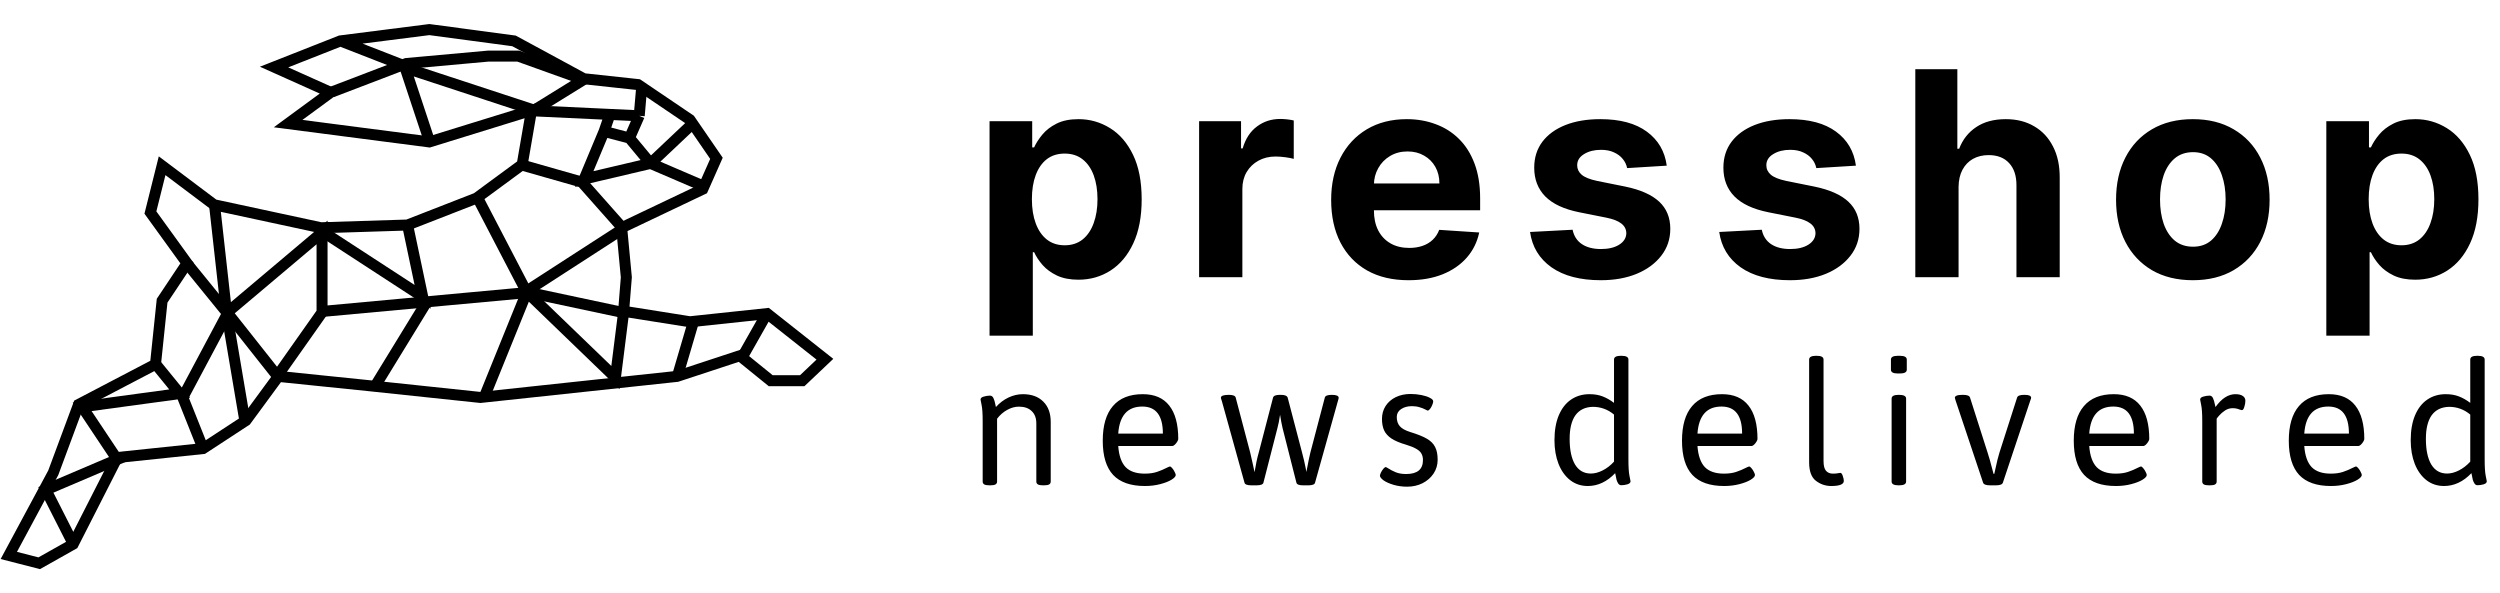
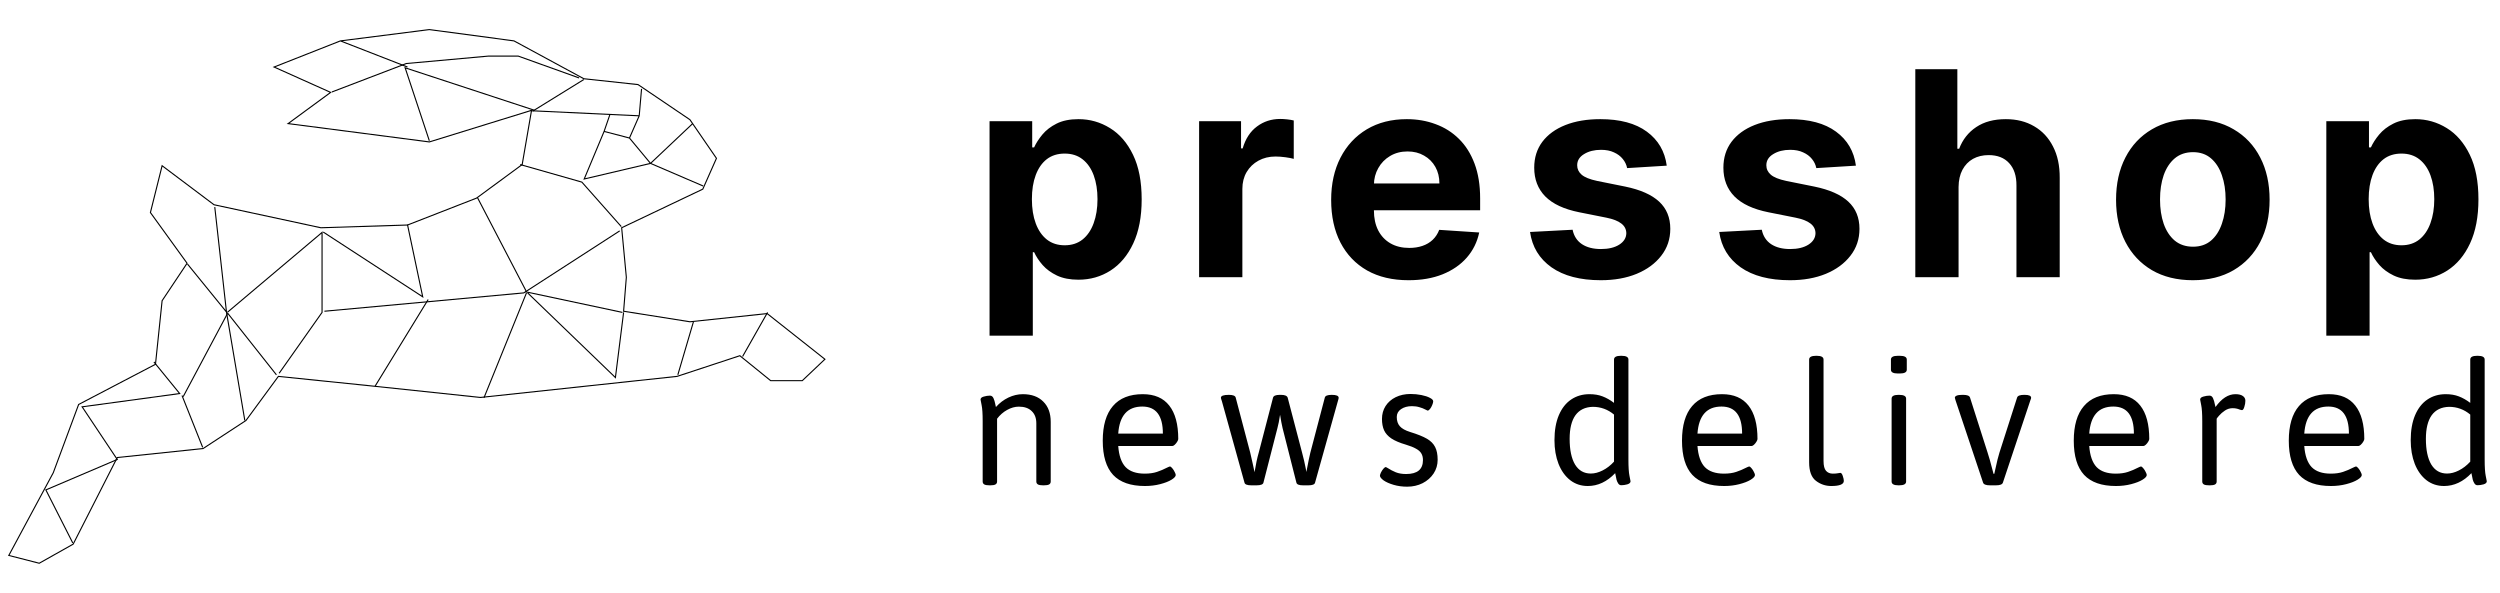
<svg xmlns="http://www.w3.org/2000/svg" width="2273" height="539" viewBox="0 0 2273 539" fill="none">
-   <path d="M66.168 493.661L41.695 445.424L106.602 417.758L74.68 369.876L163.352 357.816L139.942 329.087" stroke="black" stroke-width="10" />
-   <path d="M165.48 359.59L184.278 406.763" stroke="black" stroke-width="10" />
-   <path d="M195.273 188.277L205.914 283.687L170.445 240.061" stroke="black" stroke-width="10" />
-   <path d="M206.978 284.751L251.314 340.792" stroke="black" stroke-width="10" />
-   <path d="M206.978 284.751L166.544 360.654" stroke="black" stroke-width="10" />
-   <path d="M205.914 283.687L222.584 382.29" stroke="black" stroke-width="10" />
-   <path d="M206.624 284.042L292.812 211.332V284.042L253.797 339.373" stroke="black" stroke-width="10" />
-   <path d="M294.94 282.978L476.184 266.308L563.436 209.913" stroke="black" stroke-width="10" />
-   <path d="M477.603 265.244L565.919 284.042" stroke="black" stroke-width="10" />
-   <path d="M433.976 179.41L478.666 265.244" stroke="black" stroke-width="10" />
-   <path d="M370.487 204.238L384.32 269.855L293.875 210.977" stroke="black" stroke-width="10" />
-   <path d="M389.286 272.337L341.049 351.077" stroke="black" stroke-width="10" />
-   <path d="M478.666 266.308L440.006 361.718" stroke="black" stroke-width="10" />
-   <path d="M479.73 266.308L559.534 343.274L566.983 284.042" stroke="black" stroke-width="10" />
-   <path d="M630.472 292.555L616.284 340.792" stroke="black" stroke-width="10" />
-   <path d="M697.861 284.042L675.162 324.121" stroke="black" stroke-width="10" />
-   <path d="M484.341 101.025L530.805 72.295" stroke="black" stroke-width="10" />
-   <path d="M301.679 83.645L369.423 57.753L443.907 51.014H471.218L526.549 70.877" stroke="black" stroke-width="10" />
-   <path d="M309.482 37.182L249.185 60.946L300.615 84L261.954 112.375L390.35 129.045L483.277 100.316L474.765 149.617L433.267 180.12L370.488 204.593L291.748 207.076L194.564 186.149L147.391 150.681L136.75 193.243L170.091 239.352L147.391 273.402L141.361 331.215L71.489 367.748L48.434 429.817L8 505.011L35.665 512.104L66.523 494.725L106.602 415.985L184.633 407.827L223.648 382.29L253.087 342.21L336.083 350.723L436.814 361.363L615.575 342.21L672.679 323.412L700.699 346.112H729.428L750 326.604L697.507 285.106L627.279 292.555L566.983 282.978L569.466 252.12L565.209 207.076L638.984 171.962L651.398 143.942L627.279 108.828L580.106 76.906L530.805 71.586L467.316 37.182L390.35 26.896L309.482 37.182ZM309.482 37.182L370.488 60.946" stroke="black" stroke-width="10" />
-   <path d="M486.115 100.316L368.359 61.655L390.35 127.981" stroke="black" stroke-width="10" />
-   <path d="M472.991 149.617L529.031 165.577L564.854 206.012" stroke="black" stroke-width="10" />
-   <path d="M482.568 100.67L554.569 104.037M581.17 105.281L572.303 125.498M581.17 105.281L554.569 104.037M581.17 105.281L583.298 80.808M572.303 125.498L549.249 119.468M572.303 125.498L591.456 148.553M549.249 119.468L554.569 104.037M549.249 119.468L531.16 162.74L591.456 148.553M591.456 148.553L639.338 169.124M591.456 148.553L629.762 112.375" stroke="black" stroke-width="10" />
+   <path d="M66.168 493.661L41.695 445.424L106.602 417.758L74.68 369.876L163.352 357.816L139.942 329.087" stroke="black" strokeWidth="10" />
+   <path d="M165.48 359.59L184.278 406.763" stroke="black" strokeWidth="10" />
+   <path d="M195.273 188.277L205.914 283.687L170.445 240.061" stroke="black" strokeWidth="10" />
+   <path d="M206.978 284.751L251.314 340.792" stroke="black" strokeWidth="10" />
+   <path d="M206.978 284.751L166.544 360.654" stroke="black" strokeWidth="10" />
+   <path d="M205.914 283.687L222.584 382.29" stroke="black" strokeWidth="10" />
+   <path d="M206.624 284.042L292.812 211.332V284.042L253.797 339.373" stroke="black" strokeWidth="10" />
+   <path d="M294.94 282.978L476.184 266.308L563.436 209.913" stroke="black" strokeWidth="10" />
+   <path d="M477.603 265.244L565.919 284.042" stroke="black" strokeWidth="10" />
+   <path d="M433.976 179.41L478.666 265.244" stroke="black" strokeWidth="10" />
+   <path d="M370.487 204.238L384.32 269.855L293.875 210.977" stroke="black" strokeWidth="10" />
+   <path d="M389.286 272.337L341.049 351.077" stroke="black" strokeWidth="10" />
+   <path d="M478.666 266.308L440.006 361.718" stroke="black" strokeWidth="10" />
+   <path d="M479.73 266.308L559.534 343.274L566.983 284.042" stroke="black" strokeWidth="10" />
+   <path d="M630.472 292.555L616.284 340.792" stroke="black" strokeWidth="10" />
+   <path d="M697.861 284.042L675.162 324.121" stroke="black" strokeWidth="10" />
+   <path d="M484.341 101.025L530.805 72.295" stroke="black" strokeWidth="10" />
+   <path d="M301.679 83.645L369.423 57.753L443.907 51.014H471.218L526.549 70.877" stroke="black" strokeWidth="10" />
+   <path d="M309.482 37.182L249.185 60.946L300.615 84L261.954 112.375L390.35 129.045L483.277 100.316L474.765 149.617L433.267 180.12L370.488 204.593L291.748 207.076L194.564 186.149L147.391 150.681L136.75 193.243L170.091 239.352L147.391 273.402L141.361 331.215L71.489 367.748L48.434 429.817L8 505.011L35.665 512.104L66.523 494.725L106.602 415.985L184.633 407.827L223.648 382.29L253.087 342.21L336.083 350.723L436.814 361.363L615.575 342.21L672.679 323.412L700.699 346.112H729.428L750 326.604L697.507 285.106L627.279 292.555L566.983 282.978L569.466 252.12L565.209 207.076L638.984 171.962L651.398 143.942L627.279 108.828L580.106 76.906L530.805 71.586L467.316 37.182L390.35 26.896L309.482 37.182ZM309.482 37.182L370.488 60.946" stroke="black" strokeWidth="10" />
+   <path d="M486.115 100.316L368.359 61.655L390.35 127.981" stroke="black" strokeWidth="10" />
+   <path d="M472.991 149.617L529.031 165.577L564.854 206.012" stroke="black" strokeWidth="10" />
+   <path d="M482.568 100.67L554.569 104.037M581.17 105.281L572.303 125.498M581.17 105.281L554.569 104.037M581.17 105.281L583.298 80.808M572.303 125.498L549.249 119.468M572.303 125.498L591.456 148.553M549.249 119.468L554.569 104.037M549.249 119.468L531.16 162.74L591.456 148.553M591.456 148.553L639.338 169.124M591.456 148.553L629.762 112.375" stroke="black" strokeWidth="10" />
  <path d="M899.696 305.182V110.182H938.474V134.003H940.229C941.952 130.187 944.445 126.309 947.707 122.369C951.031 118.368 955.34 115.045 960.634 112.398C965.989 109.689 972.636 108.335 980.577 108.335C990.918 108.335 1000.46 111.044 1009.2 116.46C1017.94 121.815 1024.93 129.91 1030.16 140.743C1035.39 151.515 1038.01 165.026 1038.01 181.276C1038.01 197.095 1035.45 210.452 1030.34 221.347C1025.29 232.18 1018.4 240.397 1009.66 245.999C1000.98 251.538 991.256 254.308 980.484 254.308C972.852 254.308 966.358 253.046 961.003 250.523C955.709 247.999 951.37 244.829 947.984 241.013C944.599 237.135 942.014 233.226 940.229 229.287H939.028V305.182H899.696ZM938.197 181.091C938.197 189.524 939.367 196.879 941.706 203.158C944.045 209.436 947.43 214.33 951.862 217.838C956.294 221.285 961.68 223.009 968.02 223.009C974.421 223.009 979.838 221.254 984.27 217.746C988.702 214.176 992.056 209.251 994.334 202.973C996.673 196.633 997.842 189.339 997.842 181.091C997.842 172.904 996.704 165.703 994.426 159.486C992.149 153.269 988.794 148.406 984.362 144.898C979.93 141.389 974.483 139.635 968.02 139.635C961.618 139.635 956.202 141.328 951.77 144.713C947.4 148.098 944.045 152.9 941.706 159.116C939.367 165.333 938.197 172.658 938.197 181.091ZM1090.23 252V110.182H1128.36V134.926H1129.84C1132.42 126.124 1136.76 119.476 1142.86 114.983C1148.95 110.428 1155.97 108.151 1163.91 108.151C1165.88 108.151 1168 108.274 1170.28 108.52C1172.55 108.766 1174.55 109.105 1176.28 109.536V144.436C1174.43 143.882 1171.88 143.39 1168.62 142.959C1165.35 142.528 1162.37 142.312 1159.66 142.312C1153.87 142.312 1148.7 143.574 1144.15 146.098C1139.65 148.56 1136.08 152.007 1133.44 156.439C1130.85 160.871 1129.56 165.98 1129.56 171.766V252H1090.23ZM1280.64 254.77C1266.06 254.77 1253.5 251.815 1242.97 245.906C1232.51 239.936 1224.45 231.503 1218.78 220.608C1213.12 209.652 1210.29 196.695 1210.29 181.737C1210.29 167.149 1213.12 154.346 1218.78 143.328C1224.45 132.31 1232.42 123.723 1242.7 117.568C1253.04 111.413 1265.16 108.335 1279.07 108.335C1288.43 108.335 1297.14 109.843 1305.2 112.859C1313.33 115.814 1320.41 120.277 1326.44 126.247C1332.53 132.218 1337.27 139.727 1340.66 148.776C1344.04 157.762 1345.74 168.288 1345.74 180.352V191.155H1225.98V166.78H1308.71C1308.71 161.117 1307.48 156.1 1305.02 151.73C1302.56 147.36 1299.14 143.944 1294.77 141.482C1290.46 138.958 1285.44 137.696 1279.72 137.696C1273.75 137.696 1268.46 139.081 1263.84 141.851C1259.28 144.559 1255.71 148.222 1253.13 152.838C1250.54 157.393 1249.22 162.471 1249.16 168.072V191.247C1249.16 198.264 1250.45 204.327 1253.04 209.436C1255.68 214.545 1259.41 218.484 1264.21 221.254C1269.01 224.024 1274.7 225.409 1281.29 225.409C1285.66 225.409 1289.66 224.794 1293.29 223.562C1296.92 222.331 1300.03 220.485 1302.62 218.023C1305.2 215.561 1307.17 212.545 1308.53 208.974L1344.9 211.375C1343.06 220.116 1339.27 227.748 1333.55 234.273C1327.89 240.736 1320.56 245.783 1311.57 249.415C1302.65 252.985 1292.34 254.77 1280.64 254.77ZM1515.4 150.622L1479.39 152.838C1478.78 149.76 1477.45 146.991 1475.42 144.528C1473.39 142.005 1470.71 140.004 1467.39 138.527C1464.13 136.988 1460.22 136.219 1455.66 136.219C1449.57 136.219 1444.43 137.511 1440.24 140.097C1436.06 142.62 1433.97 146.006 1433.97 150.253C1433.97 153.638 1435.32 156.5 1438.03 158.839C1440.74 161.179 1445.38 163.056 1451.97 164.472L1477.64 169.642C1491.43 172.473 1501.7 177.028 1508.48 183.307C1515.25 189.585 1518.63 197.833 1518.63 208.051C1518.63 217.346 1515.89 225.501 1510.41 232.518C1505 239.536 1497.55 245.014 1488.07 248.953C1478.65 252.831 1467.79 254.77 1455.48 254.77C1436.7 254.77 1421.75 250.861 1410.61 243.044C1399.53 235.165 1393.03 224.455 1391.12 210.913L1429.81 208.882C1430.98 214.607 1433.81 218.977 1438.31 221.993C1442.8 224.947 1448.55 226.425 1455.57 226.425C1462.46 226.425 1468 225.101 1472.19 222.455C1476.44 219.746 1478.59 216.268 1478.65 212.021C1478.59 208.451 1477.08 205.527 1474.13 203.25C1471.17 200.911 1466.62 199.126 1460.46 197.895L1435.9 193.001C1422.06 190.232 1411.74 185.43 1404.97 178.598C1398.26 171.766 1394.91 163.056 1394.91 152.469C1394.91 143.359 1397.37 135.511 1402.3 128.925C1407.28 122.339 1414.27 117.26 1423.26 113.69C1432.3 110.12 1442.89 108.335 1455.02 108.335C1472.93 108.335 1487.02 112.121 1497.3 119.692C1507.64 127.263 1513.68 137.573 1515.4 150.622ZM1687.4 150.622L1651.39 152.838C1650.77 149.76 1649.45 146.991 1647.42 144.528C1645.39 142.005 1642.71 140.004 1639.38 138.527C1636.12 136.988 1632.21 136.219 1627.66 136.219C1621.57 136.219 1616.43 137.511 1612.24 140.097C1608.05 142.62 1605.96 146.006 1605.96 150.253C1605.96 153.638 1607.32 156.5 1610.02 158.839C1612.73 161.179 1617.38 163.056 1623.97 164.472L1649.63 169.642C1663.42 172.473 1673.7 177.028 1680.47 183.307C1687.24 189.585 1690.63 197.833 1690.63 208.051C1690.63 217.346 1687.89 225.501 1682.41 232.518C1676.99 239.536 1669.55 245.014 1660.07 248.953C1650.65 252.831 1639.79 254.77 1627.47 254.77C1608.7 254.77 1593.74 250.861 1582.6 243.044C1571.52 235.165 1565.03 224.455 1563.12 210.913L1601.81 208.882C1602.98 214.607 1605.81 218.977 1610.3 221.993C1614.79 224.947 1620.55 226.425 1627.57 226.425C1634.46 226.425 1640 225.101 1644.19 222.455C1648.43 219.746 1650.59 216.268 1650.65 212.021C1650.59 208.451 1649.08 205.527 1646.12 203.25C1643.17 200.911 1638.62 199.126 1632.46 197.895L1607.9 193.001C1594.05 190.232 1583.74 185.43 1576.97 178.598C1570.26 171.766 1566.91 163.056 1566.91 152.469C1566.91 143.359 1569.37 135.511 1574.29 128.925C1579.28 122.339 1586.26 117.26 1595.25 113.69C1604.3 110.12 1614.89 108.335 1627.01 108.335C1644.92 108.335 1659.02 112.121 1669.3 119.692C1679.64 127.263 1685.67 137.573 1687.4 150.622ZM1780.73 170.011V252H1741.4V62.909H1779.62V135.203H1781.28C1784.48 126.832 1789.65 120.277 1796.79 115.537C1803.93 110.736 1812.89 108.335 1823.66 108.335C1833.51 108.335 1842.1 110.49 1849.42 114.798C1856.81 119.045 1862.53 125.17 1866.59 133.172C1870.72 141.112 1872.75 150.622 1872.69 161.702V252H1833.36V168.719C1833.42 159.978 1831.2 153.177 1826.71 148.314C1822.28 143.451 1816.06 141.02 1808.06 141.02C1802.7 141.02 1797.96 142.159 1793.84 144.436C1789.78 146.714 1786.58 150.037 1784.24 154.408C1781.96 158.716 1780.79 163.918 1780.73 170.011ZM1993.72 254.77C1979.38 254.77 1966.97 251.723 1956.51 245.629C1946.11 239.474 1938.07 230.918 1932.41 219.962C1926.75 208.944 1923.92 196.171 1923.92 181.645C1923.92 166.995 1926.75 154.192 1932.41 143.236C1938.07 132.218 1946.11 123.662 1956.51 117.568C1966.97 111.413 1979.38 108.335 1993.72 108.335C2008.06 108.335 2020.43 111.413 2030.83 117.568C2041.3 123.662 2049.36 132.218 2055.02 143.236C2060.69 154.192 2063.52 166.995 2063.52 181.645C2063.52 196.171 2060.69 208.944 2055.02 219.962C2049.36 230.918 2041.3 239.474 2030.83 245.629C2020.43 251.723 2008.06 254.77 1993.72 254.77ZM1993.9 224.301C2000.43 224.301 2005.87 222.455 2010.25 218.761C2014.62 215.007 2017.91 209.898 2020.12 203.435C2022.4 196.972 2023.54 189.616 2023.54 181.368C2023.54 173.12 2022.4 165.764 2020.12 159.301C2017.91 152.838 2014.62 147.729 2010.25 143.974C2005.87 140.22 2000.43 138.342 1993.9 138.342C1987.32 138.342 1981.78 140.22 1977.28 143.974C1972.85 147.729 1969.5 152.838 1967.22 159.301C1965 165.764 1963.9 173.12 1963.9 181.368C1963.9 189.616 1965 196.972 1967.22 203.435C1969.5 209.898 1972.85 215.007 1977.28 218.761C1981.78 222.455 1987.32 224.301 1993.9 224.301ZM2115.09 305.182V110.182H2153.87V134.003H2155.63C2157.35 130.187 2159.84 126.309 2163.11 122.369C2166.43 118.368 2170.74 115.045 2176.03 112.398C2181.39 109.689 2188.03 108.335 2195.98 108.335C2206.32 108.335 2215.86 111.044 2224.6 116.46C2233.34 121.815 2240.32 129.91 2245.56 140.743C2250.79 151.515 2253.4 165.026 2253.4 181.276C2253.4 197.095 2250.85 210.452 2245.74 221.347C2240.69 232.18 2233.8 240.397 2225.06 245.999C2216.38 251.538 2206.65 254.308 2195.88 254.308C2188.25 254.308 2181.76 253.046 2176.4 250.523C2171.11 247.999 2166.77 244.829 2163.38 241.013C2160 237.135 2157.41 233.226 2155.63 229.287H2154.43V305.182H2115.09ZM2153.6 181.091C2153.6 189.524 2154.77 196.879 2157.1 203.158C2159.44 209.436 2162.83 214.33 2167.26 217.838C2171.69 221.285 2177.08 223.009 2183.42 223.009C2189.82 223.009 2195.24 221.254 2199.67 217.746C2204.1 214.176 2207.45 209.251 2209.73 202.973C2212.07 196.633 2213.24 189.339 2213.24 181.091C2213.24 172.904 2212.1 165.703 2209.82 159.486C2207.55 153.269 2204.19 148.406 2199.76 144.898C2195.33 141.389 2189.88 139.635 2183.42 139.635C2177.02 139.635 2171.6 141.328 2167.17 144.713C2162.8 148.098 2159.44 152.9 2157.1 159.116C2154.77 165.333 2153.6 172.658 2153.6 181.091Z" fill="black" />
  <path d="M899.775 441.264C897.549 441.264 895.938 441 894.941 440.473C893.945 439.887 893.447 439.008 893.447 437.836V382.992C893.447 376.195 893.125 371.303 892.48 368.314C891.836 365.268 891.514 363.598 891.514 363.305C891.514 362.016 892.48 361.107 894.414 360.58C896.406 359.994 898.281 359.701 900.039 359.701C901.504 359.701 902.588 360.492 903.291 362.074C903.994 363.656 904.492 365.268 904.785 366.908C905.137 368.549 905.371 369.604 905.488 370.072C908.77 366.381 912.549 363.51 916.826 361.459C921.162 359.408 925.527 358.383 929.922 358.383C937.891 358.383 944.102 360.639 948.555 365.15C953.066 369.604 955.322 375.756 955.322 383.607V437.836C955.322 439.008 954.824 439.887 953.828 440.473C952.832 441 951.25 441.264 949.082 441.264H948.379C946.27 441.264 944.717 441 943.721 440.473C942.725 439.887 942.227 439.008 942.227 437.836V384.926C942.227 380.121 940.82 376.4 938.008 373.764C935.254 371.068 931.357 369.721 926.318 369.721C922.803 369.721 919.258 370.717 915.684 372.709C912.168 374.643 909.121 377.309 906.543 380.707V437.836C906.543 439.008 906.045 439.887 905.049 440.473C904.053 441 902.5 441.264 900.391 441.264H899.775ZM1040.95 441.879C1028 441.879 1018.36 438.51 1012.03 431.771C1005.76 424.975 1002.62 414.604 1002.62 400.658C1002.62 386.83 1005.7 376.342 1011.85 369.193C1018.01 361.986 1027.06 358.383 1039.01 358.383C1049.68 358.383 1057.7 361.84 1063.09 368.754C1068.54 375.668 1071.27 385.805 1071.27 399.164C1071.27 399.75 1070.95 400.57 1070.3 401.625C1069.71 402.621 1068.98 403.529 1068.1 404.35C1067.28 405.111 1066.58 405.492 1065.99 405.492H1016.69C1017.33 414.223 1019.56 420.609 1023.37 424.652C1027.23 428.637 1033.04 430.629 1040.77 430.629C1045.11 430.629 1048.83 430.102 1051.93 429.047C1055.1 427.992 1058.14 426.703 1061.07 425.18C1061.37 425.062 1061.8 424.857 1062.39 424.564C1062.98 424.271 1063.39 424.125 1063.62 424.125C1064.27 424.125 1065 424.652 1065.82 425.707C1066.7 426.703 1067.43 427.846 1068.02 429.135C1068.66 430.365 1068.98 431.273 1068.98 431.859C1068.98 433.148 1067.69 434.584 1065.12 436.166C1062.54 437.748 1059.08 439.096 1054.74 440.209C1050.47 441.322 1045.87 441.879 1040.95 441.879ZM1057.29 394.242C1057.29 377.836 1051.05 369.633 1038.57 369.633C1025.15 369.633 1017.86 377.836 1016.69 394.242H1057.29ZM1137.73 441.264C1133.92 441.264 1131.84 440.443 1131.49 438.803L1110.92 364.711C1110.34 363.07 1110.04 362.045 1110.04 361.635C1110.04 359.877 1112.45 358.998 1117.25 358.998C1121 358.998 1123.08 359.818 1123.49 361.459L1136.68 411.469C1136.91 412.289 1137.67 415.629 1138.96 421.488C1139.25 423.07 1139.81 425.678 1140.63 429.311C1141.8 422.104 1143.09 416.098 1144.5 411.293L1157.42 361.635C1157.83 359.877 1159.88 358.998 1163.57 358.998H1164.62C1168.2 358.998 1170.25 359.877 1170.78 361.635L1183.79 411.293C1185.19 416.449 1186.36 421.518 1187.3 426.498C1187.36 426.85 1187.51 427.729 1187.74 429.135C1189.38 420.463 1190.58 414.633 1191.34 411.645L1204.53 361.459C1204.94 359.818 1207.05 358.998 1210.86 358.998C1215.02 358.998 1217.1 359.877 1217.1 361.635C1217.1 362.279 1216.95 362.982 1216.66 363.744L1195.65 438.803C1195.3 440.443 1193.25 441.264 1189.5 441.264H1184.75C1181.06 441.264 1179.04 440.443 1178.69 438.803L1166.12 389.232C1165.36 386.01 1164.6 381.967 1163.83 377.104C1163.07 382.201 1162.28 386.215 1161.46 389.145L1148.72 438.803C1148.37 440.443 1146.26 441.264 1142.39 441.264H1137.73ZM1279.43 442.494C1275.03 442.494 1270.93 441.938 1267.12 440.824C1263.31 439.711 1260.27 438.363 1257.98 436.781C1255.76 435.141 1254.64 433.705 1254.64 432.475C1254.64 431.889 1254.94 430.951 1255.52 429.662C1256.17 428.373 1256.9 427.23 1257.72 426.234C1258.6 425.18 1259.39 424.652 1260.09 424.652C1260.27 424.652 1260.79 424.945 1261.67 425.531C1264.02 427.055 1266.48 428.344 1269.06 429.398C1271.69 430.453 1274.83 430.98 1278.46 430.98C1288.66 430.98 1293.75 426.762 1293.75 418.324C1293.75 415.922 1293.26 413.9 1292.26 412.26C1291.32 410.619 1289.71 409.184 1287.43 407.953C1285.2 406.664 1282.12 405.434 1278.2 404.262C1272.57 402.621 1268.18 400.746 1265.01 398.637C1261.91 396.527 1259.71 394.066 1258.42 391.254C1257.13 388.383 1256.49 384.926 1256.49 380.883C1256.49 376.547 1257.57 372.65 1259.74 369.193C1261.97 365.736 1265.04 363.041 1268.97 361.107C1272.95 359.174 1277.44 358.207 1282.42 358.207C1285.87 358.207 1289.18 358.529 1292.35 359.174C1295.57 359.818 1298.15 360.668 1300.08 361.723C1302.07 362.719 1303.07 363.773 1303.07 364.887C1303.07 365.707 1302.78 366.82 1302.19 368.227C1301.66 369.574 1300.99 370.775 1300.17 371.83C1299.35 372.826 1298.62 373.324 1297.97 373.324C1297.86 373.324 1297.12 372.973 1295.78 372.27C1294.43 371.508 1292.7 370.834 1290.59 370.248C1288.54 369.604 1286.25 369.281 1283.73 369.281C1279.75 369.281 1276.44 370.189 1273.8 372.006C1271.22 373.764 1269.94 376.137 1269.94 379.125C1269.94 382.641 1270.87 385.453 1272.75 387.562C1274.62 389.672 1277.73 391.4 1282.06 392.748C1288.74 394.799 1293.84 396.85 1297.36 398.9C1300.87 400.951 1303.36 403.471 1304.83 406.459C1306.35 409.389 1307.11 413.256 1307.11 418.061C1307.11 422.631 1305.88 426.791 1303.42 430.541C1300.96 434.232 1297.62 437.162 1293.4 439.33C1289.18 441.439 1284.53 442.494 1279.43 442.494ZM1443.64 441.879C1437.55 441.879 1432.22 440.121 1427.65 436.605C1423.08 433.031 1419.53 428.08 1417.01 421.752C1414.55 415.424 1413.32 408.246 1413.32 400.219C1413.32 391.371 1414.64 383.812 1417.28 377.543C1419.97 371.215 1423.72 366.439 1428.53 363.217C1433.33 359.994 1438.87 358.383 1445.14 358.383C1449.65 358.383 1453.63 359.057 1457.09 360.404C1460.61 361.752 1464.06 363.715 1467.46 366.293V326.918C1467.46 324.633 1469.51 323.49 1473.61 323.49H1474.32C1478.48 323.49 1480.56 324.633 1480.56 326.918V417.885C1480.56 424.682 1480.88 429.604 1481.52 432.65C1482.17 435.639 1482.49 437.279 1482.49 437.572C1482.49 438.861 1481.49 439.799 1479.5 440.385C1477.57 440.912 1475.75 441.176 1474.05 441.176C1472.88 441.176 1471.94 440.619 1471.24 439.506C1470.54 438.393 1470.04 437.279 1469.75 436.166C1469.51 434.994 1469.1 433.002 1468.52 430.189C1461.07 437.982 1452.78 441.879 1443.64 441.879ZM1446.37 430.541C1449.82 430.541 1453.4 429.604 1457.09 427.729C1460.84 425.854 1464.3 423.188 1467.46 419.73V376.928C1461.84 372.24 1455.42 369.896 1448.21 369.896C1441.24 370.072 1435.97 372.621 1432.39 377.543C1428.88 382.465 1427.12 389.613 1427.12 398.988C1427.12 409.066 1428.76 416.859 1432.04 422.367C1435.38 427.816 1440.16 430.541 1446.37 430.541ZM1567.59 441.879C1554.64 441.879 1545 438.51 1538.67 431.771C1532.4 424.975 1529.27 414.604 1529.27 400.658C1529.27 386.83 1532.34 376.342 1538.49 369.193C1544.65 361.986 1553.7 358.383 1565.65 358.383C1576.32 358.383 1584.34 361.84 1589.73 368.754C1595.18 375.668 1597.91 385.805 1597.91 399.164C1597.91 399.75 1597.59 400.57 1596.94 401.625C1596.36 402.621 1595.62 403.529 1594.74 404.35C1593.92 405.111 1593.22 405.492 1592.63 405.492H1543.33C1543.97 414.223 1546.2 420.609 1550.01 424.652C1553.88 428.637 1559.68 430.629 1567.41 430.629C1571.75 430.629 1575.47 430.102 1578.57 429.047C1581.74 427.992 1584.78 426.703 1587.71 425.18C1588.01 425.062 1588.45 424.857 1589.03 424.564C1589.62 424.271 1590.03 424.125 1590.26 424.125C1590.91 424.125 1591.64 424.652 1592.46 425.707C1593.34 426.703 1594.07 427.846 1594.66 429.135C1595.3 430.365 1595.62 431.273 1595.62 431.859C1595.62 433.148 1594.33 434.584 1591.76 436.166C1589.18 437.748 1585.72 439.096 1581.38 440.209C1577.11 441.322 1572.51 441.879 1567.59 441.879ZM1583.93 394.242C1583.93 377.836 1577.69 369.633 1565.21 369.633C1551.79 369.633 1544.5 377.836 1543.33 394.242H1583.93ZM1664.99 441.879C1659.77 441.879 1655.11 440.297 1651.01 437.133C1646.91 433.969 1644.86 428.373 1644.86 420.346V326.918C1644.86 324.633 1646.94 323.49 1651.1 323.49H1651.8C1655.9 323.49 1657.96 324.633 1657.96 326.918V419.115C1657.96 423.393 1658.72 426.381 1660.24 428.08C1661.76 429.779 1663.81 430.629 1666.39 430.629C1668.33 430.629 1669.85 430.512 1670.96 430.277C1672.08 430.043 1672.81 429.926 1673.16 429.926C1674.1 429.926 1674.86 430.863 1675.45 432.738C1676.09 434.613 1676.41 436.107 1676.41 437.221C1676.41 440.326 1672.6 441.879 1664.99 441.879ZM1725.47 339.574C1721.31 339.574 1719.23 338.432 1719.23 336.146V326.918C1719.23 324.633 1721.31 323.49 1725.47 323.49H1727.32C1731.54 323.49 1733.65 324.633 1733.65 326.918V336.146C1733.65 338.432 1731.54 339.574 1727.32 339.574H1725.47ZM1726.09 441.264C1721.93 441.264 1719.85 440.121 1719.85 437.836V362.426C1719.85 360.141 1721.93 358.998 1726.09 358.998H1726.7C1730.92 358.998 1733.03 360.141 1733.03 362.426V437.836C1733.03 440.121 1730.92 441.264 1726.7 441.264H1726.09ZM1809.34 441.264C1805.65 441.264 1803.54 440.443 1803.01 438.803L1777.87 363.656C1777.52 362.602 1777.35 361.928 1777.35 361.635C1777.35 360.814 1777.9 360.17 1779.02 359.701C1780.13 359.232 1781.83 358.998 1784.11 358.998H1784.9C1788.54 358.998 1790.62 359.818 1791.14 361.459L1807.05 411.293C1808.34 415.16 1809.84 420.434 1811.54 427.113L1812.5 430.805H1813.21L1814.26 426.146C1815.55 419.994 1816.75 415.16 1817.86 411.645L1833.95 361.459C1834.47 359.818 1836.61 358.998 1840.36 358.998H1840.8C1844.73 358.998 1846.69 359.877 1846.69 361.635C1846.69 362.221 1846.49 362.924 1846.08 363.744L1821.03 438.803C1820.5 440.443 1818.39 441.264 1814.7 441.264H1809.34ZM1923.79 441.879C1910.84 441.879 1901.2 438.51 1894.87 431.771C1888.6 424.975 1885.47 414.604 1885.47 400.658C1885.47 386.83 1888.54 376.342 1894.7 369.193C1900.85 361.986 1909.9 358.383 1921.86 358.383C1932.52 358.383 1940.55 361.84 1945.94 368.754C1951.39 375.668 1954.11 385.805 1954.11 399.164C1954.11 399.75 1953.79 400.57 1953.14 401.625C1952.56 402.621 1951.83 403.529 1950.95 404.35C1950.13 405.111 1949.42 405.492 1948.84 405.492H1899.53C1900.18 414.223 1902.4 420.609 1906.21 424.652C1910.08 428.637 1915.88 430.629 1923.61 430.629C1927.95 430.629 1931.67 430.102 1934.78 429.047C1937.94 427.992 1940.99 426.703 1943.92 425.18C1944.21 425.062 1944.65 424.857 1945.23 424.564C1945.82 424.271 1946.23 424.125 1946.46 424.125C1947.11 424.125 1947.84 424.652 1948.66 425.707C1949.54 426.703 1950.27 427.846 1950.86 429.135C1951.5 430.365 1951.83 431.273 1951.83 431.859C1951.83 433.148 1950.54 434.584 1947.96 436.166C1945.38 437.748 1941.92 439.096 1937.59 440.209C1933.31 441.322 1928.71 441.879 1923.79 441.879ZM1940.14 394.242C1940.14 377.836 1933.9 369.633 1921.42 369.633C1908 369.633 1900.7 377.836 1899.53 394.242H1940.14ZM2008.62 441.264C2006.39 441.264 2004.78 441 2003.79 440.473C2002.79 439.887 2002.29 439.008 2002.29 437.836V382.992C2002.29 376.195 2001.97 371.303 2001.33 368.314C2000.68 365.268 2000.36 363.598 2000.36 363.305C2000.36 362.016 2001.33 361.107 2003.26 360.58C2005.25 359.994 2007.13 359.701 2008.88 359.701C2010.29 359.701 2011.35 360.463 2012.05 361.986C2012.75 363.451 2013.37 365.531 2013.89 368.227L2014.33 370.072C2019.9 362.279 2025.94 358.383 2032.44 358.383C2035.43 358.383 2037.68 358.939 2039.21 360.053C2040.73 361.107 2041.49 362.543 2041.49 364.359C2041.49 366.117 2041.17 367.992 2040.53 369.984C2039.94 371.918 2039.24 372.885 2038.42 372.885C2038.01 372.885 2037.27 372.709 2036.22 372.357C2035.28 371.947 2034.34 371.654 2033.41 371.479C2032.47 371.244 2031.27 371.127 2029.8 371.127C2027.4 371.127 2025.12 371.83 2022.95 373.236C2020.84 374.643 2019.05 376.195 2017.59 377.895C2016.12 379.594 2015.39 380.531 2015.39 380.707V437.836C2015.39 439.008 2014.89 439.887 2013.89 440.473C2012.9 441 2011.35 441.264 2009.24 441.264H2008.62ZM2119.29 441.879C2106.34 441.879 2096.71 438.51 2090.38 431.771C2084.11 424.975 2080.97 414.604 2080.97 400.658C2080.97 386.83 2084.05 376.342 2090.2 369.193C2096.35 361.986 2105.41 358.383 2117.36 358.383C2128.02 358.383 2136.05 361.84 2141.44 368.754C2146.89 375.668 2149.62 385.805 2149.62 399.164C2149.62 399.75 2149.29 400.57 2148.65 401.625C2148.06 402.621 2147.33 403.529 2146.45 404.35C2145.63 405.111 2144.93 405.492 2144.34 405.492H2095.04C2095.68 414.223 2097.91 420.609 2101.71 424.652C2105.58 428.637 2111.38 430.629 2119.12 430.629C2123.45 430.629 2127.17 430.102 2130.28 429.047C2133.44 427.992 2136.49 426.703 2139.42 425.18C2139.71 425.062 2140.15 424.857 2140.74 424.564C2141.32 424.271 2141.73 424.125 2141.97 424.125C2142.61 424.125 2143.35 424.652 2144.17 425.707C2145.04 426.703 2145.78 427.846 2146.36 429.135C2147.01 430.365 2147.33 431.273 2147.33 431.859C2147.33 433.148 2146.04 434.584 2143.46 436.166C2140.88 437.748 2137.43 439.096 2133.09 440.209C2128.81 441.322 2124.21 441.879 2119.29 441.879ZM2135.64 394.242C2135.64 377.836 2129.4 369.633 2116.92 369.633C2103.5 369.633 2096.21 377.836 2095.04 394.242H2135.64ZM2222.14 441.879C2216.05 441.879 2210.72 440.121 2206.15 436.605C2201.58 433.031 2198.03 428.08 2195.51 421.752C2193.05 415.424 2191.82 408.246 2191.82 400.219C2191.82 391.371 2193.14 383.812 2195.78 377.543C2198.47 371.215 2202.22 366.439 2207.03 363.217C2211.83 359.994 2217.37 358.383 2223.64 358.383C2228.15 358.383 2232.13 359.057 2235.59 360.404C2239.11 361.752 2242.56 363.715 2245.96 366.293V326.918C2245.96 324.633 2248.01 323.49 2252.11 323.49H2252.82C2256.98 323.49 2259.06 324.633 2259.06 326.918V417.885C2259.06 424.682 2259.38 429.604 2260.02 432.65C2260.67 435.639 2260.99 437.279 2260.99 437.572C2260.99 438.861 2259.99 439.799 2258 440.385C2256.07 440.912 2254.25 441.176 2252.55 441.176C2251.38 441.176 2250.44 440.619 2249.74 439.506C2249.04 438.393 2248.54 437.279 2248.25 436.166C2248.01 434.994 2247.6 433.002 2247.02 430.189C2239.57 437.982 2231.28 441.879 2222.14 441.879ZM2224.87 430.541C2228.32 430.541 2231.9 429.604 2235.59 427.729C2239.34 425.854 2242.8 423.188 2245.96 419.73V376.928C2240.34 372.24 2233.92 369.896 2226.71 369.896C2219.74 370.072 2214.47 372.621 2210.89 377.543C2207.38 382.465 2205.62 389.613 2205.62 398.988C2205.62 409.066 2207.26 416.859 2210.54 422.367C2213.88 427.816 2218.66 430.541 2224.87 430.541Z" fill="black" />
</svg>
